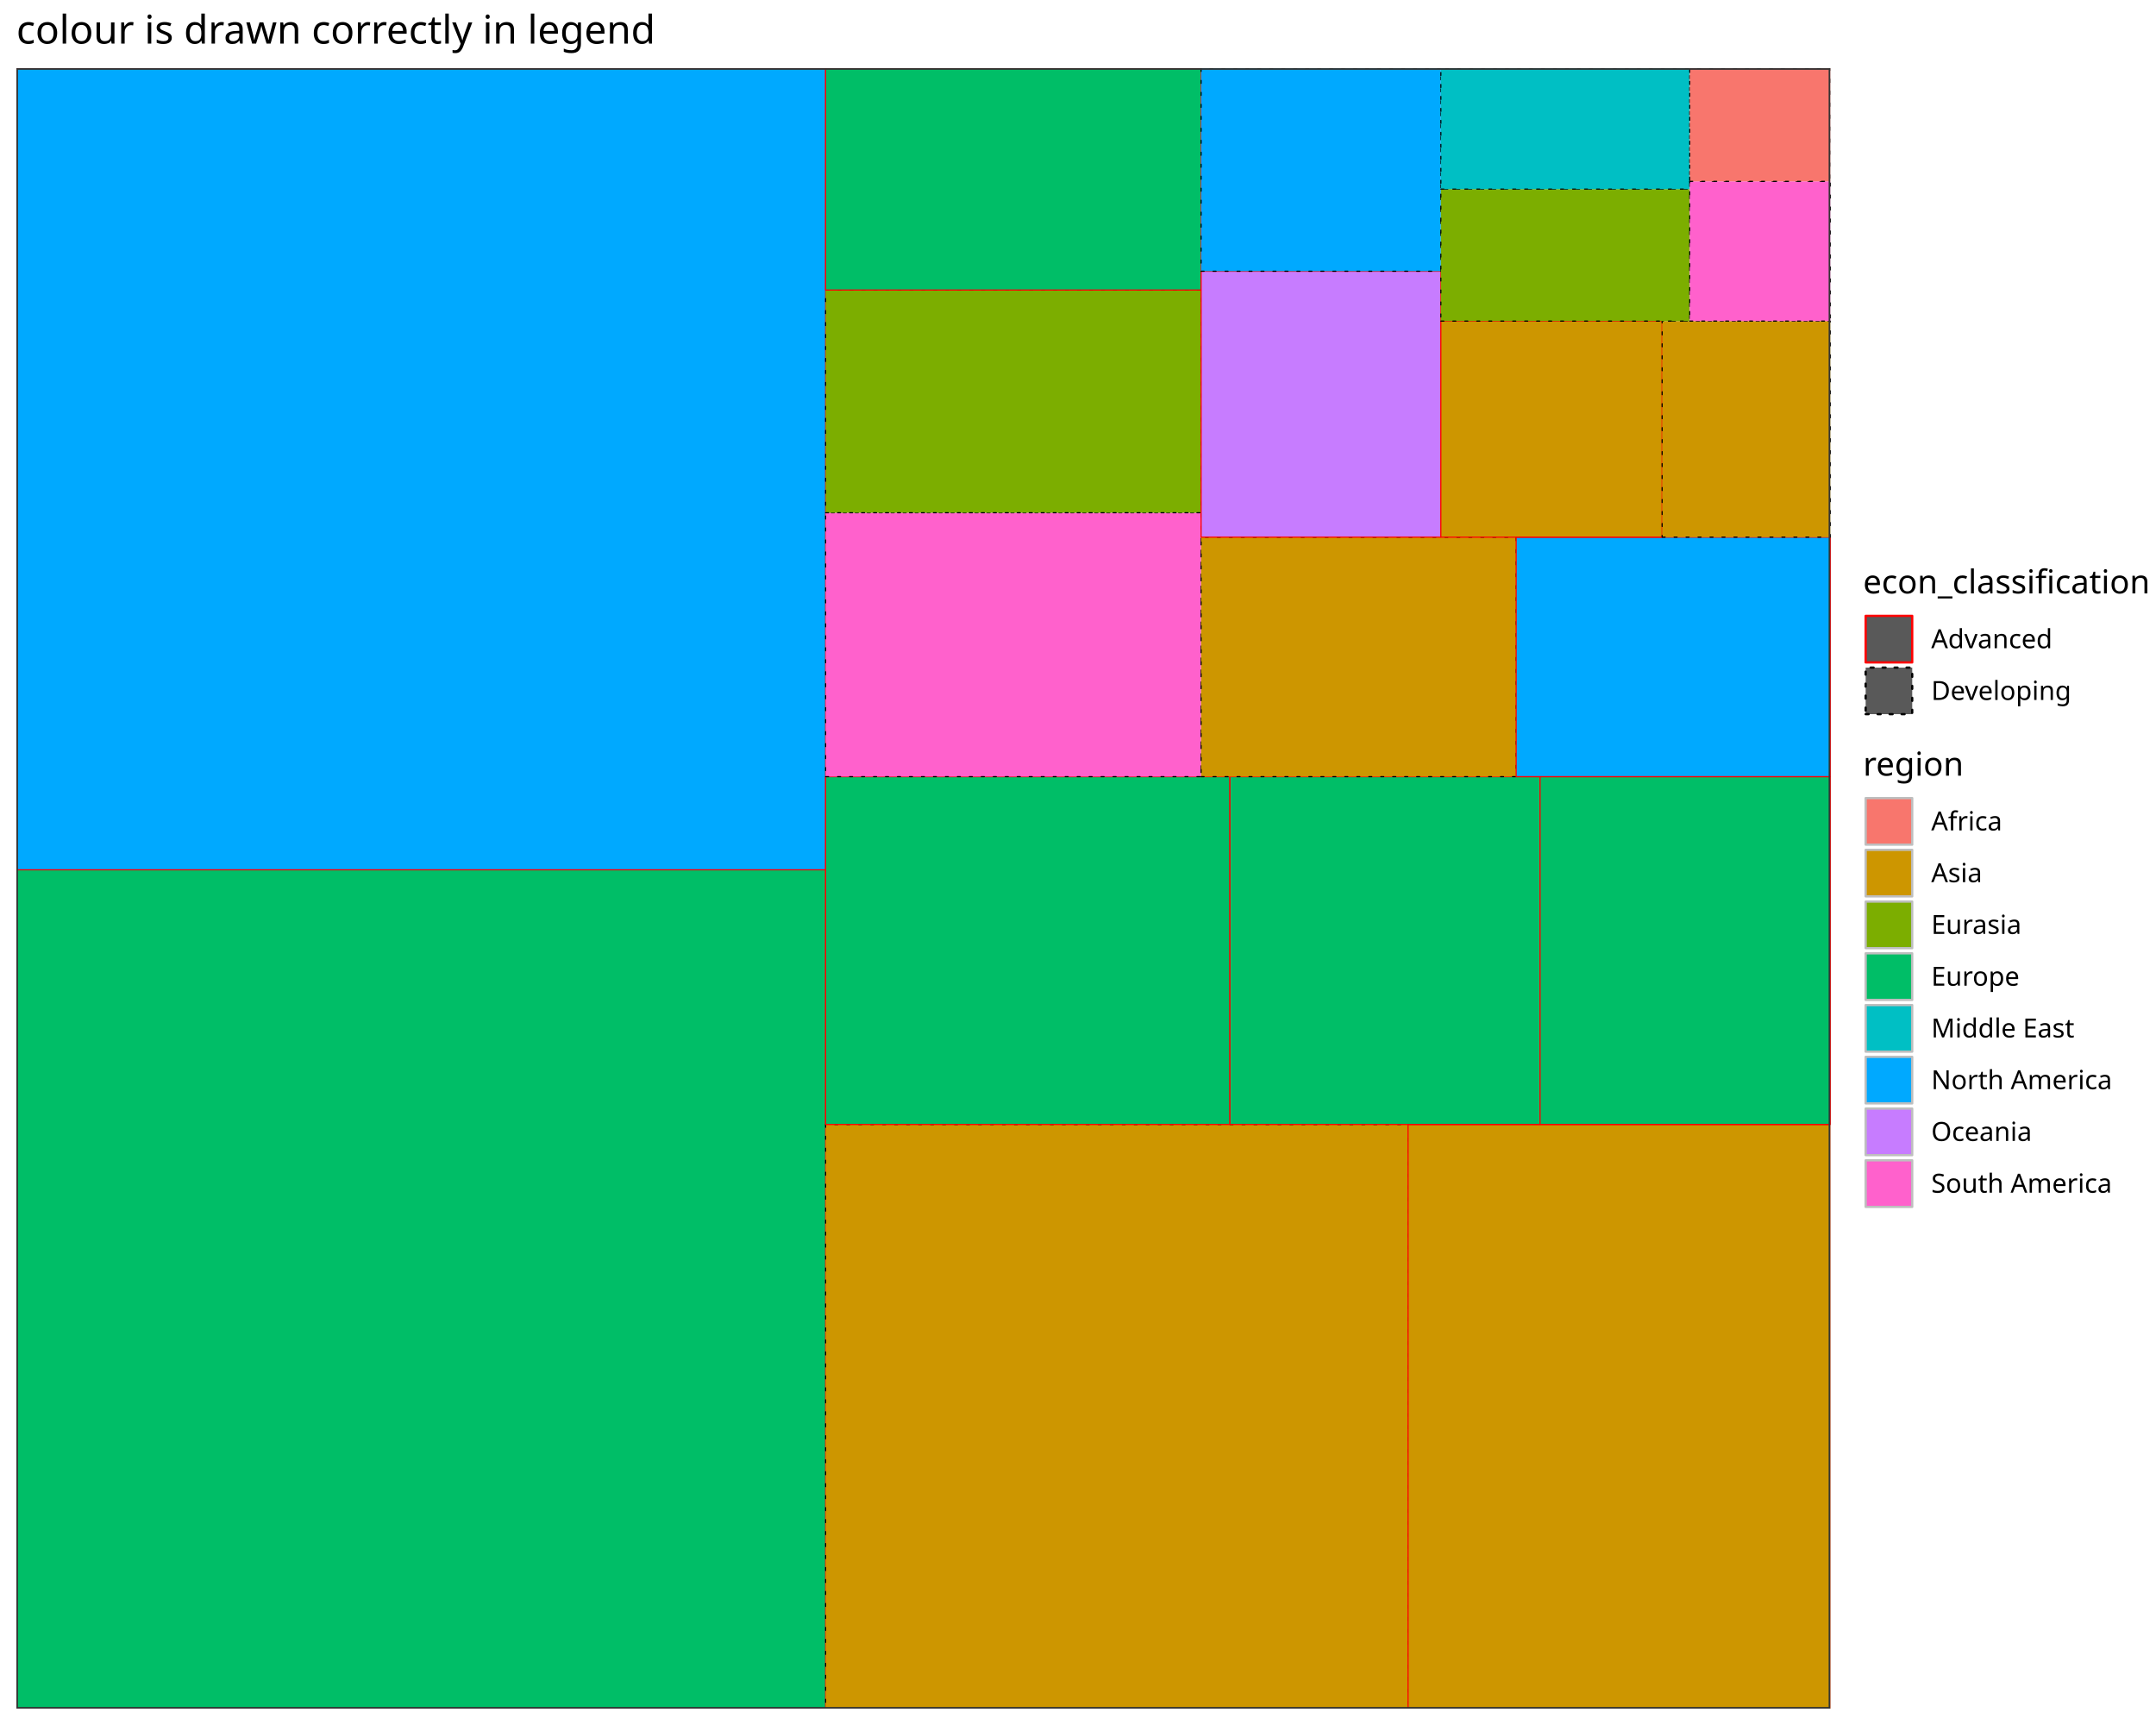
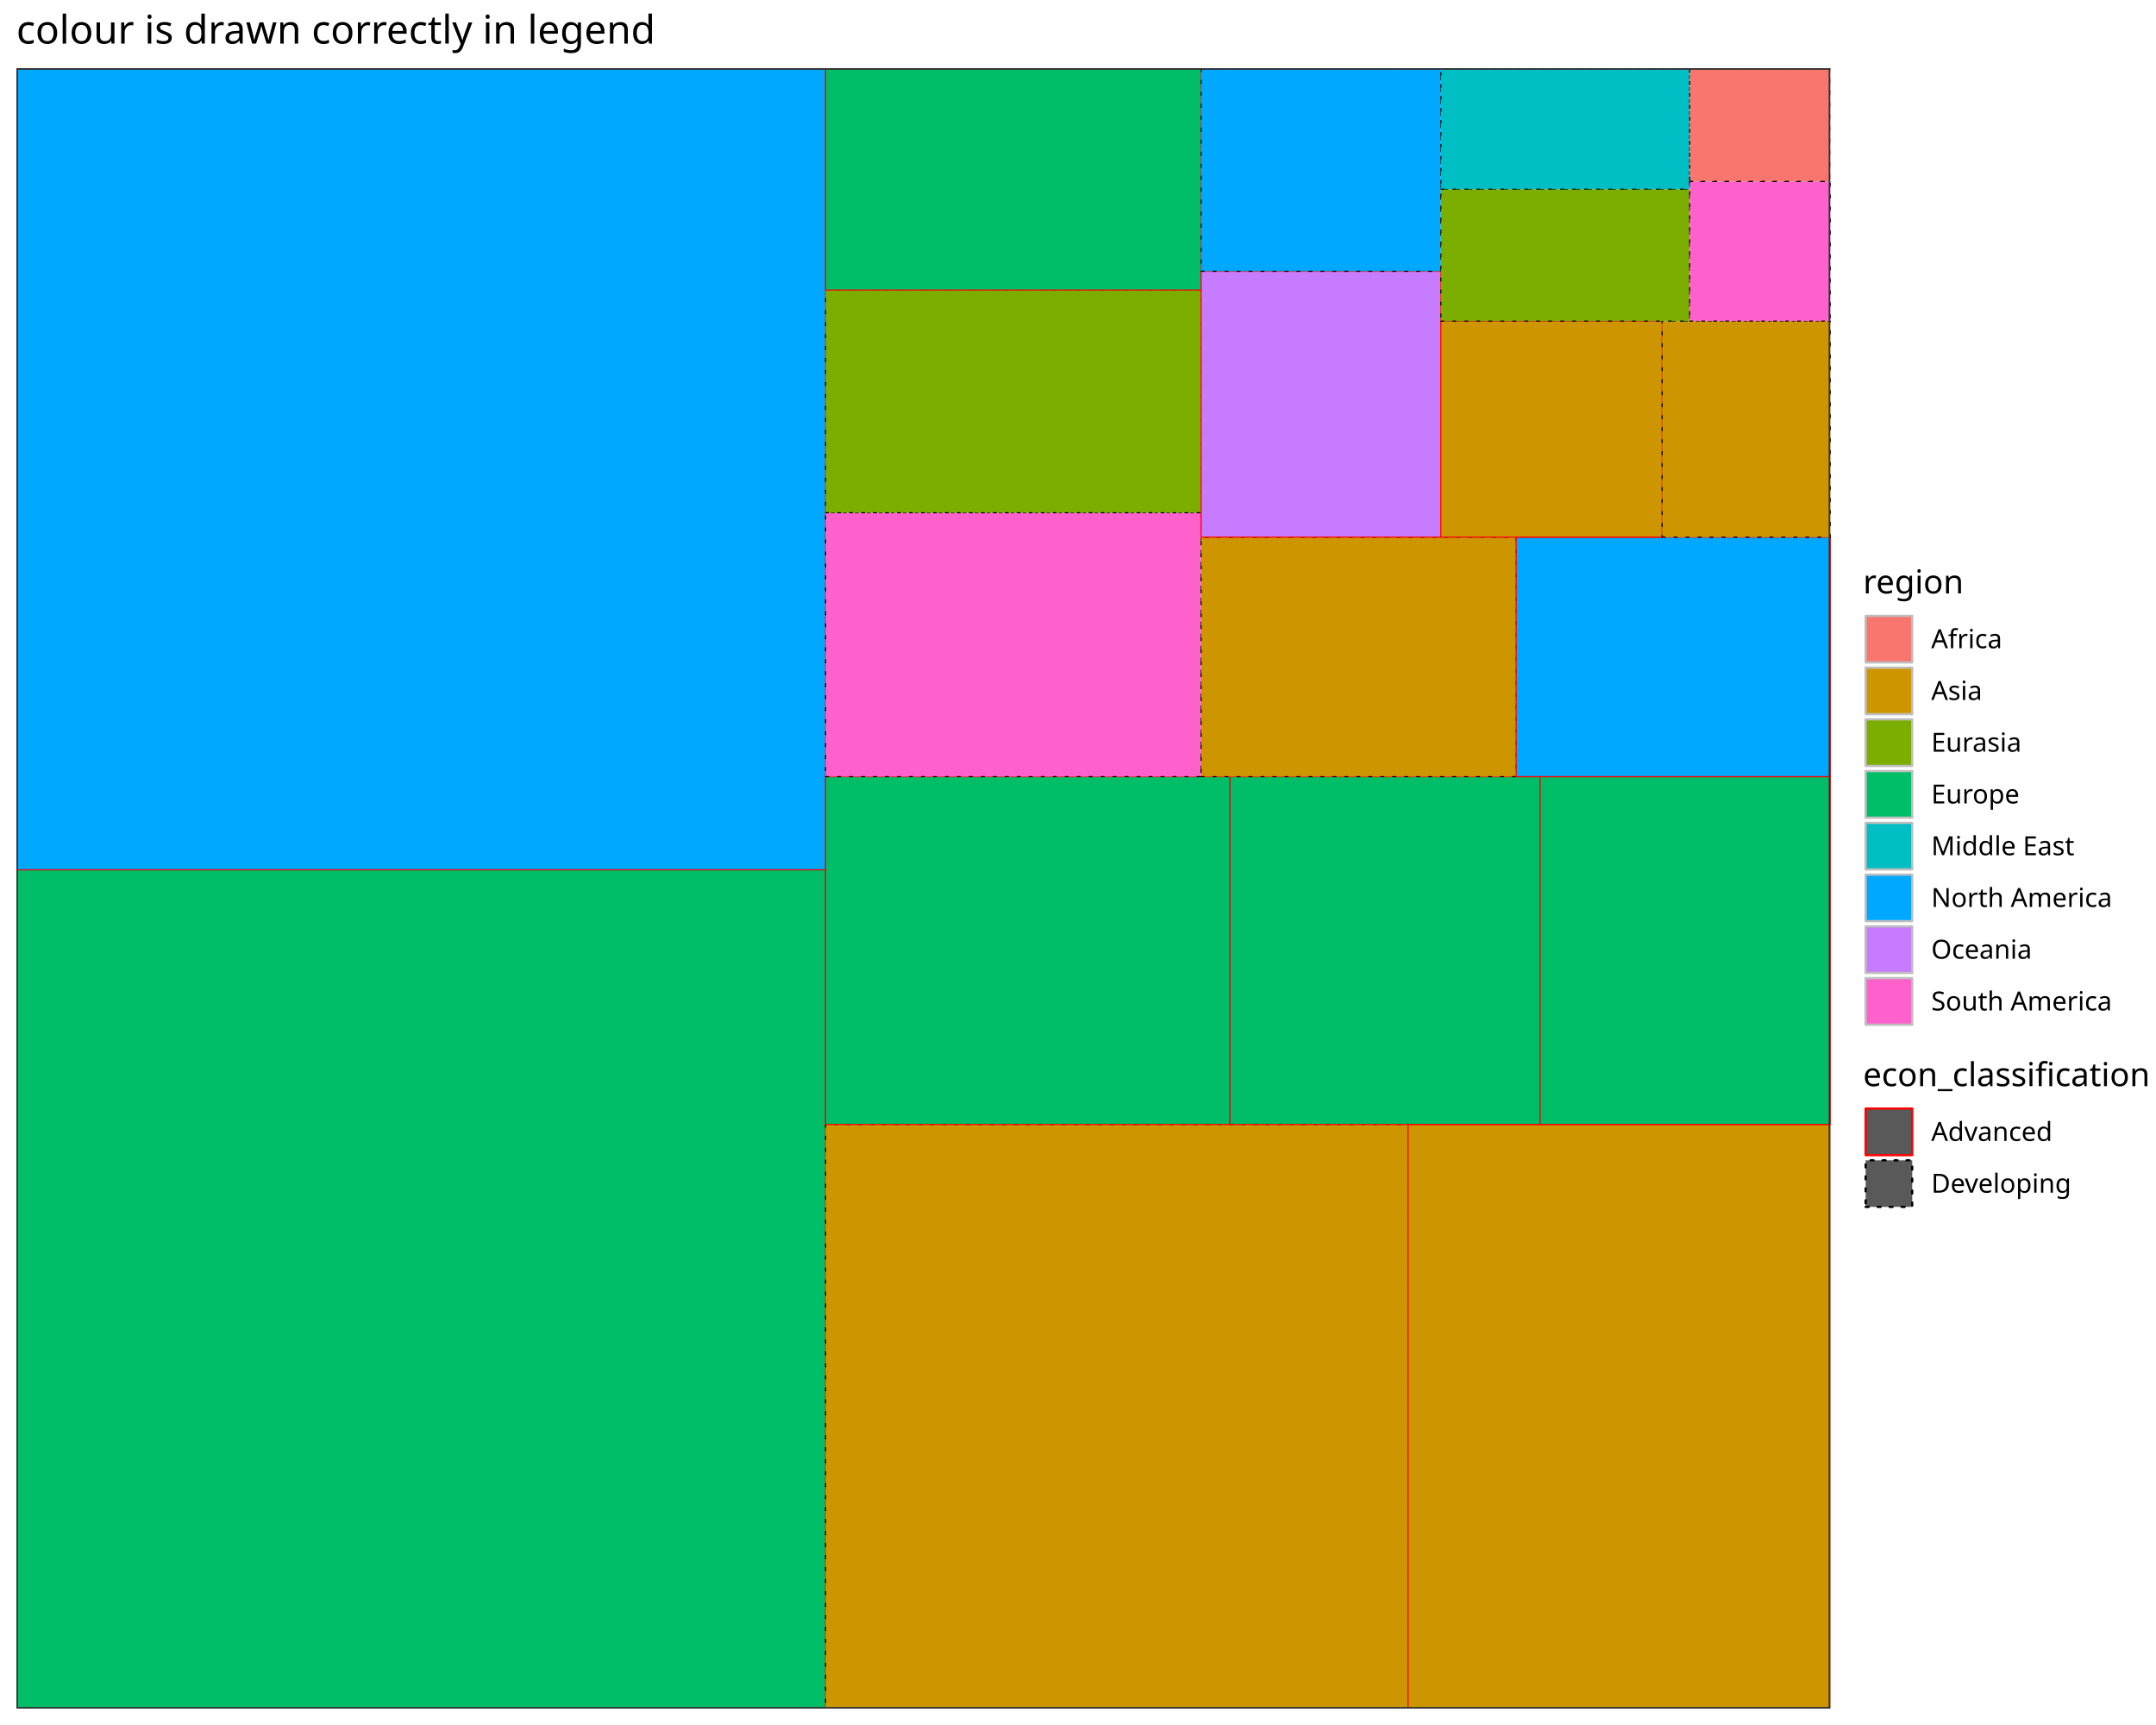
<svg xmlns="http://www.w3.org/2000/svg" class="svglite" data-engine-version="2.0" width="720.00pt" height="576.00pt" viewBox="0 0 720.00 576.00">
  <defs>
    <style type="text/css">
    .svglite line, .svglite polyline, .svglite polygon, .svglite path, .svglite rect, .svglite circle {
      fill: none;
      stroke: #000000;
      stroke-linecap: round;
      stroke-linejoin: round;
      stroke-miterlimit: 10.00;
    }
  </style>
  </defs>
  <rect width="100%" height="100%" style="stroke: none; fill: #FFFFFF;" />
  <defs>
    <clipPath id="cpMC4wMHw3MjAuMDB8MC4wMHw1NzYuMDA=">
      <rect x="0.00" y="0.00" width="720.00" height="576.00" />
    </clipPath>
  </defs>
  <g clip-path="url(#cpMC4wMHw3MjAuMDB8MC4wMHw1NzYuMDA=)">
    <rect x="0.00" y="0.00" width="720.00" height="576.00" style="stroke-width: 1.07; stroke: #FFFFFF; fill: #FFFFFF;" />
  </g>
  <defs>
    <clipPath id="cpNS40OHw2MTEuMjF8MjIuNzh8NTcwLjUy">
      <rect x="5.48" y="22.78" width="605.73" height="547.74" />
    </clipPath>
  </defs>
  <g clip-path="url(#cpNS40OHw2MTEuMjF8MjIuNzh8NTcwLjUy)">
    <rect x="5.48" y="22.78" width="605.73" height="547.74" style="stroke-width: 1.07; stroke: none; fill: #FFFFFF;" />
    <polygon points="5.48,570.52 275.72,570.52 275.72,570.52 275.72,570.52 275.72,570.52 275.72,570.52 275.72,570.52 275.72,570.52 275.72,570.52 275.72,570.52 275.72,570.52 275.72,570.52 275.72,570.52 275.72,570.52 275.72,290.43 275.72,290.43 275.72,290.43 275.72,290.43 275.72,290.43 275.72,290.43 275.72,290.43 275.72,290.43 275.72,290.43 275.72,290.43 275.72,290.43 275.72,290.43 5.48,290.43 5.48,290.43 5.48,290.43 5.48,290.43 5.48,290.43 5.48,290.43 5.48,290.43 5.48,290.43 5.48,290.43 5.48,290.43 5.48,290.43 5.48,290.43 5.48,290.43 5.48,570.52 5.48,570.52 5.48,570.52 5.48,570.52 5.48,570.52 5.48,570.52 5.48,570.52 5.48,570.52 5.48,570.52 5.48,570.52 5.48,570.52 5.48,570.52 " style="stroke-width: 0.38; stroke: #FF0000; fill: #00BE67;" />
    <polygon points="5.48,290.43 275.72,290.43 275.72,290.43 275.72,290.43 275.72,290.43 275.72,290.43 275.72,290.43 275.72,290.43 275.72,290.43 275.72,290.43 275.72,290.43 275.72,290.43 275.72,290.43 275.72,290.43 275.72,22.78 275.72,22.78 275.72,22.78 275.72,22.78 275.72,22.78 275.72,22.78 275.72,22.78 275.72,22.78 275.72,22.78 275.72,22.78 275.72,22.78 275.72,22.78 5.48,22.78 5.48,22.78 5.48,22.78 5.48,22.78 5.48,22.78 5.48,22.78 5.48,22.78 5.48,22.78 5.48,22.78 5.48,22.78 5.48,22.78 5.48,22.78 5.48,22.78 5.48,290.43 5.48,290.43 5.48,290.43 5.48,290.43 5.48,290.43 5.48,290.43 5.48,290.43 5.48,290.43 5.48,290.43 5.48,290.43 5.48,290.43 5.48,290.43 " style="stroke-width: 0.38; stroke: #FF0000; fill: #00A9FF;" />
    <polygon points="275.72,570.52 470.22,570.52 470.22,570.52 470.22,570.52 470.22,570.52 470.22,570.52 470.22,570.52 470.22,570.52 470.22,570.52 470.22,570.52 470.22,570.52 470.22,570.52 470.22,570.52 470.22,570.52 470.22,375.47 470.22,375.47 470.22,375.47 470.22,375.47 470.22,375.47 470.22,375.47 470.22,375.47 470.22,375.47 470.22,375.47 470.22,375.47 470.22,375.47 470.22,375.47 275.72,375.47 275.72,375.47 275.72,375.47 275.72,375.47 275.72,375.47 275.72,375.47 275.72,375.47 275.72,375.47 275.72,375.47 275.72,375.47 275.72,375.47 275.72,375.47 275.72,375.47 275.72,570.52 275.72,570.52 275.72,570.52 275.72,570.52 275.72,570.52 275.72,570.52 275.72,570.52 275.72,570.52 275.72,570.52 275.72,570.52 275.72,570.52 275.72,570.52 " style="stroke-width: 0.38; stroke-dasharray: 1.00,3.00; fill: #CD9600;" />
    <polygon points="470.22,570.52 611.21,570.52 611.21,570.52 611.21,570.52 611.21,570.52 611.21,570.52 611.21,570.52 611.21,570.52 611.21,570.52 611.21,570.52 611.21,570.52 611.21,570.52 611.21,570.52 611.21,570.52 611.21,375.47 611.21,375.47 611.21,375.47 611.21,375.47 611.21,375.47 611.21,375.47 611.21,375.47 611.21,375.47 611.21,375.47 611.21,375.47 611.21,375.47 611.21,375.47 470.22,375.47 470.22,375.47 470.22,375.47 470.22,375.47 470.22,375.47 470.22,375.47 470.22,375.47 470.22,375.47 470.22,375.47 470.22,375.47 470.22,375.47 470.22,375.47 470.22,375.47 470.22,570.52 470.22,570.52 470.22,570.52 470.22,570.52 470.22,570.52 470.22,570.52 470.22,570.52 470.22,570.52 470.22,570.52 470.22,570.52 470.22,570.52 470.22,570.52 " style="stroke-width: 0.38; stroke: #FF0000; fill: #CD9600;" />
    <polygon points="275.72,375.47 410.74,375.47 410.74,375.47 410.74,375.47 410.74,375.47 410.74,375.47 410.74,375.47 410.74,375.47 410.74,375.47 410.74,375.47 410.74,375.47 410.74,375.47 410.74,375.47 410.74,375.47 410.74,259.33 410.74,259.33 410.74,259.33 410.74,259.33 410.74,259.33 410.74,259.33 410.74,259.33 410.74,259.33 410.74,259.33 410.74,259.33 410.74,259.33 410.74,259.33 275.72,259.33 275.72,259.33 275.72,259.33 275.72,259.33 275.72,259.33 275.72,259.33 275.72,259.33 275.72,259.33 275.72,259.33 275.72,259.33 275.72,259.33 275.72,259.33 275.72,259.33 275.72,375.47 275.72,375.47 275.72,375.47 275.72,375.47 275.72,375.47 275.72,375.47 275.72,375.47 275.72,375.47 275.72,375.47 275.72,375.47 275.72,375.47 275.72,375.47 " style="stroke-width: 0.38; stroke: #FF0000; fill: #00BE67;" />
    <polygon points="410.74,375.47 514.31,375.47 514.31,375.47 514.31,375.47 514.31,375.47 514.31,375.47 514.31,375.47 514.31,375.47 514.31,375.47 514.31,375.47 514.31,375.47 514.31,375.47 514.31,375.47 514.31,375.47 514.31,259.33 514.31,259.33 514.31,259.33 514.31,259.33 514.31,259.33 514.31,259.33 514.31,259.33 514.31,259.33 514.31,259.33 514.31,259.33 514.31,259.33 514.31,259.33 410.74,259.33 410.74,259.33 410.74,259.33 410.74,259.33 410.74,259.33 410.74,259.33 410.74,259.33 410.74,259.33 410.74,259.33 410.74,259.33 410.74,259.33 410.74,259.33 410.74,259.33 410.74,375.47 410.74,375.47 410.74,375.47 410.74,375.47 410.74,375.47 410.74,375.47 410.74,375.47 410.74,375.47 410.74,375.47 410.74,375.47 410.74,375.47 410.74,375.47 " style="stroke-width: 0.38; stroke: #FF0000; fill: #00BE67;" />
    <polygon points="514.31,375.47 611.21,375.47 611.21,375.47 611.21,375.47 611.21,375.47 611.21,375.47 611.21,375.47 611.21,375.47 611.21,375.47 611.21,375.47 611.21,375.47 611.21,375.47 611.21,375.47 611.21,375.47 611.21,259.33 611.21,259.33 611.21,259.33 611.21,259.33 611.21,259.33 611.21,259.33 611.21,259.33 611.21,259.33 611.21,259.33 611.21,259.33 611.21,259.33 611.21,259.33 514.31,259.33 514.31,259.33 514.31,259.33 514.31,259.33 514.31,259.33 514.31,259.33 514.31,259.33 514.31,259.33 514.31,259.33 514.31,259.33 514.31,259.33 514.31,259.33 514.31,259.33 514.31,375.47 514.31,375.47 514.31,375.47 514.31,375.47 514.31,375.47 514.31,375.47 514.31,375.47 514.31,375.47 514.31,375.47 514.31,375.47 514.31,375.47 514.31,375.47 " style="stroke-width: 0.38; stroke: #FF0000; fill: #00BE67;" />
    <polygon points="275.72,259.33 401.11,259.33 401.11,259.33 401.11,259.33 401.11,259.33 401.11,259.33 401.11,259.33 401.11,259.33 401.11,259.33 401.11,259.33 401.11,259.33 401.11,259.33 401.11,259.33 401.11,259.33 401.11,171.21 401.11,171.21 401.11,171.21 401.11,171.21 401.11,171.21 401.11,171.21 401.11,171.21 401.11,171.21 401.11,171.21 401.11,171.21 401.11,171.21 401.11,171.21 275.72,171.21 275.72,171.21 275.72,171.21 275.72,171.21 275.72,171.21 275.72,171.21 275.72,171.21 275.72,171.21 275.72,171.21 275.72,171.21 275.72,171.21 275.72,171.21 275.72,171.21 275.72,259.33 275.72,259.33 275.72,259.33 275.72,259.33 275.72,259.33 275.72,259.33 275.72,259.33 275.72,259.33 275.72,259.33 275.72,259.33 275.72,259.33 275.72,259.33 " style="stroke-width: 0.38; stroke-dasharray: 1.00,3.00; fill: #FF61CC;" />
    <polygon points="275.72,171.21 401.11,171.21 401.11,171.21 401.11,171.21 401.11,171.21 401.11,171.21 401.11,171.21 401.11,171.21 401.11,171.21 401.11,171.21 401.11,171.21 401.11,171.21 401.11,171.21 401.11,171.21 401.11,96.85 401.11,96.85 401.11,96.85 401.11,96.85 401.11,96.85 401.11,96.85 401.11,96.85 401.11,96.85 401.11,96.85 401.11,96.85 401.11,96.85 401.11,96.85 275.72,96.85 275.72,96.85 275.72,96.85 275.72,96.85 275.72,96.85 275.72,96.85 275.72,96.85 275.72,96.85 275.72,96.85 275.72,96.85 275.72,96.85 275.72,96.85 275.72,96.85 275.72,171.21 275.72,171.21 275.72,171.21 275.72,171.21 275.72,171.21 275.72,171.21 275.72,171.21 275.72,171.21 275.72,171.21 275.72,171.21 275.72,171.21 275.72,171.21 " style="stroke-width: 0.38; stroke-dasharray: 1.00,3.00; fill: #7CAE00;" />
    <polygon points="275.72,96.85 401.11,96.85 401.11,96.85 401.11,96.85 401.11,96.85 401.11,96.85 401.11,96.85 401.11,96.85 401.11,96.85 401.11,96.85 401.11,96.85 401.11,96.85 401.11,96.85 401.11,96.85 401.11,22.78 401.11,22.78 401.11,22.78 401.11,22.78 401.11,22.78 401.11,22.78 401.11,22.78 401.11,22.78 401.11,22.78 401.11,22.78 401.11,22.78 401.11,22.78 275.72,22.78 275.72,22.78 275.72,22.78 275.72,22.78 275.72,22.78 275.72,22.78 275.72,22.78 275.72,22.78 275.72,22.78 275.72,22.78 275.72,22.78 275.72,22.78 275.72,22.78 275.72,96.85 275.72,96.85 275.72,96.85 275.72,96.85 275.72,96.85 275.72,96.85 275.72,96.85 275.72,96.85 275.72,96.85 275.72,96.85 275.72,96.85 275.72,96.85 " style="stroke-width: 0.38; stroke: #FF0000; fill: #00BE67;" />
    <polygon points="401.11,259.33 506.33,259.33 506.33,259.33 506.33,259.33 506.33,259.33 506.33,259.33 506.33,259.33 506.33,259.33 506.33,259.33 506.33,259.33 506.33,259.33 506.33,259.33 506.33,259.33 506.33,259.33 506.33,179.36 506.33,179.36 506.33,179.36 506.33,179.36 506.33,179.36 506.33,179.36 506.33,179.36 506.33,179.36 506.33,179.36 506.33,179.36 506.33,179.36 506.33,179.36 401.11,179.36 401.11,179.36 401.11,179.36 401.11,179.36 401.11,179.36 401.11,179.36 401.11,179.36 401.11,179.36 401.11,179.36 401.11,179.36 401.11,179.36 401.11,179.36 401.11,179.36 401.11,259.33 401.11,259.33 401.11,259.33 401.11,259.33 401.11,259.33 401.11,259.33 401.11,259.33 401.11,259.33 401.11,259.33 401.11,259.33 401.11,259.33 401.11,259.33 " style="stroke-width: 0.38; stroke-dasharray: 1.00,3.00; fill: #CD9600;" />
    <polygon points="506.33,259.33 611.21,259.33 611.21,259.33 611.21,259.33 611.21,259.33 611.21,259.33 611.21,259.33 611.21,259.33 611.21,259.33 611.21,259.33 611.21,259.33 611.21,259.33 611.21,259.33 611.21,259.33 611.21,179.36 611.21,179.36 611.21,179.36 611.21,179.36 611.21,179.36 611.21,179.36 611.21,179.36 611.21,179.36 611.21,179.36 611.21,179.36 611.21,179.36 611.21,179.36 506.33,179.36 506.33,179.36 506.33,179.36 506.33,179.36 506.33,179.36 506.33,179.36 506.33,179.36 506.33,179.36 506.33,179.36 506.33,179.36 506.33,179.36 506.33,179.36 506.33,179.36 506.33,259.33 506.33,259.33 506.33,259.33 506.33,259.33 506.33,259.33 506.33,259.33 506.33,259.33 506.33,259.33 506.33,259.33 506.33,259.33 506.33,259.33 506.33,259.33 " style="stroke-width: 0.38; stroke: #FF0000; fill: #00A9FF;" />
    <polygon points="401.11,179.36 481.18,179.36 481.18,179.36 481.18,179.36 481.18,179.36 481.18,179.36 481.18,179.36 481.18,179.36 481.18,179.36 481.18,179.36 481.18,179.36 481.18,179.36 481.18,179.36 481.18,179.36 481.18,90.57 481.18,90.57 481.18,90.57 481.18,90.57 481.18,90.57 481.18,90.57 481.18,90.57 481.18,90.57 481.18,90.57 481.18,90.57 481.18,90.57 481.18,90.57 401.11,90.57 401.11,90.57 401.11,90.57 401.11,90.57 401.11,90.57 401.11,90.57 401.11,90.57 401.11,90.57 401.11,90.57 401.11,90.57 401.11,90.57 401.11,90.57 401.11,90.57 401.11,179.36 401.11,179.36 401.11,179.36 401.11,179.36 401.11,179.36 401.11,179.36 401.11,179.36 401.11,179.36 401.11,179.36 401.11,179.36 401.11,179.36 401.11,179.36 " style="stroke-width: 0.38; stroke: #FF0000; fill: #C77CFF;" />
    <polygon points="401.11,90.57 481.18,90.57 481.18,90.57 481.18,90.57 481.18,90.57 481.18,90.57 481.18,90.57 481.18,90.57 481.18,90.57 481.18,90.57 481.18,90.57 481.18,90.57 481.18,90.57 481.18,90.57 481.18,22.78 481.18,22.78 481.18,22.78 481.18,22.78 481.18,22.78 481.18,22.78 481.18,22.78 481.18,22.78 481.18,22.78 481.18,22.78 481.18,22.78 481.18,22.78 401.11,22.78 401.11,22.78 401.11,22.78 401.11,22.78 401.11,22.78 401.11,22.78 401.11,22.78 401.11,22.78 401.11,22.78 401.11,22.78 401.11,22.78 401.11,22.78 401.11,22.78 401.11,90.57 401.11,90.57 401.11,90.57 401.11,90.57 401.11,90.57 401.11,90.57 401.11,90.57 401.11,90.57 401.11,90.57 401.11,90.57 401.11,90.57 401.11,90.57 " style="stroke-width: 0.38; stroke-dasharray: 1.00,3.00; fill: #00A9FF;" />
    <polygon points="481.18,179.36 555.07,179.36 555.07,179.36 555.07,179.36 555.07,179.36 555.07,179.36 555.07,179.36 555.07,179.36 555.07,179.36 555.07,179.36 555.07,179.36 555.07,179.36 555.07,179.36 555.07,179.36 555.07,107.22 555.07,107.22 555.07,107.22 555.07,107.22 555.07,107.22 555.07,107.22 555.07,107.22 555.07,107.22 555.07,107.22 555.07,107.22 555.07,107.22 555.07,107.22 481.18,107.22 481.18,107.22 481.18,107.22 481.18,107.22 481.18,107.22 481.18,107.22 481.18,107.22 481.18,107.22 481.18,107.22 481.18,107.22 481.18,107.22 481.18,107.22 481.18,107.22 481.18,179.36 481.18,179.36 481.18,179.36 481.18,179.36 481.18,179.36 481.18,179.36 481.18,179.36 481.18,179.36 481.18,179.36 481.18,179.36 481.18,179.36 481.18,179.36 " style="stroke-width: 0.38; stroke: #FF0000; fill: #CD9600;" />
    <polygon points="555.07,179.36 611.21,179.36 611.21,179.36 611.21,179.36 611.21,179.36 611.21,179.36 611.21,179.36 611.21,179.36 611.21,179.36 611.21,179.36 611.21,179.36 611.21,179.36 611.21,179.36 611.21,179.36 611.21,107.22 611.21,107.22 611.21,107.22 611.21,107.22 611.21,107.22 611.21,107.22 611.21,107.22 611.21,107.22 611.21,107.22 611.21,107.22 611.21,107.22 611.21,107.22 555.07,107.22 555.07,107.22 555.07,107.22 555.07,107.22 555.07,107.22 555.07,107.22 555.07,107.22 555.07,107.22 555.07,107.22 555.07,107.22 555.07,107.22 555.07,107.22 555.07,107.22 555.07,179.36 555.07,179.36 555.07,179.36 555.07,179.36 555.07,179.36 555.07,179.36 555.07,179.36 555.07,179.36 555.07,179.36 555.07,179.36 555.07,179.36 555.07,179.36 " style="stroke-width: 0.38; stroke-dasharray: 1.00,3.00; fill: #CD9600;" />
    <polygon points="481.18,107.22 564.29,107.22 564.29,107.22 564.29,107.22 564.29,107.22 564.29,107.22 564.29,107.22 564.29,107.22 564.29,107.22 564.29,107.22 564.29,107.22 564.29,107.22 564.29,107.22 564.29,107.22 564.29,63.14 564.29,63.14 564.29,63.14 564.29,63.14 564.29,63.14 564.29,63.14 564.29,63.14 564.29,63.14 564.29,63.14 564.29,63.14 564.29,63.14 564.29,63.14 481.18,63.14 481.18,63.14 481.18,63.14 481.18,63.14 481.18,63.14 481.18,63.14 481.18,63.14 481.18,63.14 481.18,63.14 481.18,63.14 481.18,63.14 481.18,63.14 481.18,63.14 481.18,107.22 481.18,107.22 481.18,107.22 481.18,107.22 481.18,107.22 481.18,107.22 481.18,107.22 481.18,107.22 481.18,107.22 481.18,107.22 481.18,107.22 481.18,107.22 " style="stroke-width: 0.38; stroke-dasharray: 1.00,3.00; fill: #7CAE00;" />
    <polygon points="481.18,63.14 564.29,63.14 564.29,63.14 564.29,63.14 564.29,63.14 564.29,63.14 564.29,63.14 564.29,63.14 564.29,63.14 564.29,63.14 564.29,63.14 564.29,63.14 564.29,63.14 564.29,63.14 564.29,22.78 564.29,22.78 564.29,22.78 564.29,22.78 564.29,22.78 564.29,22.78 564.29,22.78 564.29,22.78 564.29,22.78 564.29,22.78 564.29,22.78 564.29,22.78 481.18,22.78 481.18,22.78 481.18,22.78 481.18,22.78 481.18,22.78 481.18,22.78 481.18,22.78 481.18,22.78 481.18,22.78 481.18,22.78 481.18,22.78 481.18,22.78 481.18,22.78 481.18,63.14 481.18,63.14 481.18,63.14 481.18,63.14 481.18,63.14 481.18,63.14 481.18,63.14 481.18,63.14 481.18,63.14 481.18,63.14 481.18,63.14 481.18,63.14 " style="stroke-width: 0.38; stroke-dasharray: 1.00,3.00; fill: #00BFC4;" />
    <polygon points="564.29,107.22 611.21,107.22 611.21,107.22 611.21,107.22 611.21,107.22 611.21,107.22 611.21,107.22 611.21,107.22 611.21,107.22 611.21,107.22 611.21,107.22 611.21,107.22 611.21,107.22 611.21,107.22 611.21,60.55 611.21,60.55 611.21,60.55 611.21,60.55 611.21,60.55 611.21,60.55 611.21,60.55 611.21,60.55 611.21,60.55 611.21,60.55 611.21,60.55 611.21,60.55 564.29,60.55 564.29,60.55 564.29,60.55 564.29,60.55 564.29,60.55 564.29,60.55 564.29,60.55 564.29,60.55 564.29,60.55 564.29,60.55 564.29,60.55 564.29,60.55 564.29,60.55 564.29,107.22 564.29,107.22 564.29,107.22 564.29,107.22 564.29,107.22 564.29,107.22 564.29,107.22 564.29,107.22 564.29,107.22 564.29,107.22 564.29,107.22 564.29,107.22 " style="stroke-width: 0.38; stroke-dasharray: 1.00,3.00; fill: #FF61CC;" />
    <polygon points="564.29,60.55 611.21,60.55 611.21,60.55 611.21,60.55 611.21,60.55 611.21,60.55 611.21,60.55 611.21,60.55 611.21,60.55 611.21,60.55 611.21,60.55 611.21,60.55 611.21,60.55 611.21,60.55 611.21,22.78 611.21,22.78 611.21,22.78 611.21,22.78 611.21,22.78 611.21,22.78 611.21,22.78 611.21,22.78 611.21,22.78 611.21,22.78 611.21,22.78 611.21,22.78 564.29,22.78 564.29,22.78 564.29,22.78 564.29,22.78 564.29,22.78 564.29,22.78 564.29,22.78 564.29,22.78 564.29,22.78 564.29,22.78 564.29,22.78 564.29,22.78 564.29,22.78 564.29,60.55 564.29,60.55 564.29,60.55 564.29,60.55 564.29,60.55 564.29,60.55 564.29,60.55 564.29,60.55 564.29,60.55 564.29,60.55 564.29,60.55 564.29,60.55 " style="stroke-width: 0.38; stroke-dasharray: 1.00,3.00; fill: #F8766D;" />
    <rect x="5.48" y="22.78" width="605.73" height="547.74" style="stroke-width: 1.07; stroke: #333333;" />
  </g>
  <g clip-path="url(#cpMC4wMHw3MjAuMDB8MC4wMHw1NzYuMDA=)">
-     <rect x="622.17" y="189.44" width="92.35" height="49.89" style="stroke-width: 1.07; stroke: none; fill: #FFFFFF;" />
-     <text x="622.17" y="198.15" style="font-size: 11.00px; font-family: sans;" textLength="92.35px" lengthAdjust="spacingAndGlyphs">econ_classification</text>
+     <rect x="622.17" y="189.44" width="80.49" height="153.57" style="stroke-width: 1.07; stroke: none; fill: #FFFFFF;" />
+     <text x="622.17" y="198.15" style="font-size: 11.00px; font-family: sans;" textLength="30.58px" lengthAdjust="spacingAndGlyphs">region</text>
    <rect x="622.17" y="204.77" width="17.28" height="17.28" style="stroke-width: 1.07; stroke: none; fill: #FFFFFF;" />
-     <polygon points="623.04,221.19 638.59,221.19 638.59,221.19 638.59,221.19 638.59,221.19 638.59,221.19 638.59,221.19 638.59,221.19 638.59,221.19 638.59,221.19 638.59,221.19 638.59,221.19 638.59,221.19 638.59,221.19 638.59,205.64 638.59,205.64 638.59,205.64 638.59,205.64 638.59,205.64 638.59,205.64 638.59,205.64 638.59,205.64 638.59,205.64 638.59,205.64 638.59,205.64 638.59,205.64 623.04,205.64 623.04,205.64 623.04,205.64 623.04,205.64 623.04,205.64 623.04,205.64 623.04,205.64 623.04,205.64 623.04,205.64 623.04,205.64 623.04,205.64 623.04,205.64 623.04,205.64 623.04,221.19 623.04,221.19 623.04,221.19 623.04,221.19 623.04,221.19 623.04,221.19 623.04,221.19 623.04,221.19 623.04,221.19 623.04,221.19 623.04,221.19 623.04,221.19 " style="stroke-width: 0.75; stroke: #FF0000; fill: #595959;" />
+     <polygon points="623.04,221.19 638.59,221.19 638.59,221.19 638.59,221.19 638.59,221.19 638.59,221.19 638.59,221.19 638.59,221.19 638.59,221.19 638.59,221.19 638.59,221.19 638.59,221.19 638.59,221.19 638.59,221.19 638.59,205.64 638.59,205.64 638.59,205.64 638.59,205.64 638.59,205.64 638.59,205.64 638.59,205.64 638.59,205.64 638.59,205.64 638.59,205.64 638.59,205.64 638.59,205.64 623.04,205.64 623.04,205.64 623.04,205.64 623.04,205.64 623.04,205.64 623.04,205.64 623.04,205.64 623.04,205.64 623.04,205.64 623.04,205.64 623.04,205.64 623.04,205.64 623.04,205.64 623.04,221.19 623.04,221.19 623.04,221.19 623.04,221.19 623.04,221.19 623.04,221.19 623.04,221.19 623.04,221.19 623.04,221.19 623.04,221.19 623.04,221.19 623.04,221.19 " style="stroke-width: 0.75; stroke: #BEBEBE; fill: #F8766D;" />
    <rect x="622.17" y="222.05" width="17.28" height="17.28" style="stroke-width: 1.07; stroke: none; fill: #FFFFFF;" />
-     <polygon points="623.04,238.47 638.59,238.47 638.59,238.47 638.59,238.47 638.59,238.47 638.59,238.47 638.59,238.47 638.59,238.47 638.59,238.47 638.59,238.47 638.59,238.47 638.59,238.47 638.59,238.47 638.59,238.47 638.59,222.92 638.59,222.92 638.59,222.92 638.59,222.92 638.59,222.92 638.59,222.92 638.59,222.92 638.59,222.92 638.59,222.92 638.59,222.92 638.59,222.92 638.59,222.92 623.04,222.92 623.04,222.92 623.04,222.92 623.04,222.92 623.04,222.92 623.04,222.92 623.04,222.92 623.04,222.92 623.04,222.92 623.04,222.92 623.04,222.92 623.04,222.92 623.04,222.92 623.04,238.47 623.04,238.47 623.04,238.47 623.04,238.47 623.04,238.47 623.04,238.47 623.04,238.47 623.04,238.47 623.04,238.47 623.04,238.47 623.04,238.47 623.04,238.47 " style="stroke-width: 0.75; stroke-dasharray: 1.00,3.00; fill: #595959;" />
-     <text x="644.93" y="216.44" style="font-size: 8.80px; font-family: sans;" textLength="39.15px" lengthAdjust="spacingAndGlyphs">Advanced</text>
-     <text x="644.93" y="233.72" style="font-size: 8.80px; font-family: sans;" textLength="44.04px" lengthAdjust="spacingAndGlyphs">Developing</text>
-     <rect x="622.17" y="250.29" width="80.49" height="153.57" style="stroke-width: 1.07; stroke: none; fill: #FFFFFF;" />
-     <text x="622.17" y="259.00" style="font-size: 11.00px; font-family: sans;" textLength="30.58px" lengthAdjust="spacingAndGlyphs">region</text>
-     <rect x="622.17" y="265.62" width="17.28" height="17.28" style="stroke-width: 1.07; stroke: none; fill: #FFFFFF;" />
-     <polygon points="623.04,282.04 638.59,282.04 638.59,282.04 638.59,282.04 638.59,282.04 638.59,282.04 638.59,282.04 638.59,282.04 638.59,282.04 638.59,282.04 638.59,282.04 638.59,282.04 638.59,282.04 638.59,282.04 638.59,266.49 638.59,266.49 638.59,266.49 638.59,266.49 638.59,266.49 638.59,266.49 638.59,266.49 638.59,266.49 638.59,266.49 638.59,266.49 638.59,266.49 638.59,266.49 623.04,266.49 623.04,266.49 623.04,266.49 623.04,266.49 623.04,266.49 623.04,266.49 623.04,266.49 623.04,266.49 623.04,266.49 623.04,266.49 623.04,266.49 623.04,266.49 623.04,266.49 623.04,282.04 623.04,282.04 623.04,282.04 623.04,282.04 623.04,282.04 623.04,282.04 623.04,282.04 623.04,282.04 623.04,282.04 623.04,282.04 623.04,282.04 623.04,282.04 " style="stroke-width: 0.75; stroke: #BEBEBE; fill: #F8766D;" />
-     <rect x="622.17" y="282.90" width="17.28" height="17.28" style="stroke-width: 1.07; stroke: none; fill: #FFFFFF;" />
-     <polygon points="623.04,299.32 638.59,299.32 638.59,299.32 638.59,299.32 638.59,299.32 638.59,299.32 638.59,299.32 638.59,299.32 638.59,299.32 638.59,299.32 638.59,299.32 638.59,299.32 638.59,299.32 638.59,299.32 638.59,283.77 638.59,283.77 638.59,283.77 638.59,283.77 638.59,283.77 638.59,283.77 638.59,283.77 638.59,283.77 638.59,283.77 638.59,283.77 638.59,283.77 638.59,283.77 623.04,283.77 623.04,283.77 623.04,283.77 623.04,283.77 623.04,283.77 623.04,283.77 623.04,283.77 623.04,283.77 623.04,283.77 623.04,283.77 623.04,283.77 623.04,283.77 623.04,283.77 623.04,299.32 623.04,299.32 623.04,299.32 623.04,299.32 623.04,299.32 623.04,299.32 623.04,299.32 623.04,299.32 623.04,299.32 623.04,299.32 623.04,299.32 623.04,299.32 " style="stroke-width: 0.75; stroke: #BEBEBE; fill: #CD9600;" />
-     <rect x="622.17" y="300.18" width="17.28" height="17.28" style="stroke-width: 1.07; stroke: none; fill: #FFFFFF;" />
-     <polygon points="623.04,316.60 638.59,316.60 638.59,316.60 638.59,316.60 638.59,316.60 638.59,316.60 638.59,316.60 638.59,316.60 638.59,316.60 638.59,316.60 638.59,316.60 638.59,316.60 638.59,316.60 638.59,316.60 638.59,301.05 638.59,301.05 638.59,301.05 638.59,301.05 638.59,301.05 638.59,301.05 638.59,301.05 638.59,301.05 638.59,301.05 638.59,301.05 638.59,301.05 638.59,301.05 623.04,301.05 623.04,301.05 623.04,301.05 623.04,301.05 623.04,301.05 623.04,301.05 623.04,301.05 623.04,301.05 623.04,301.05 623.04,301.05 623.04,301.05 623.04,301.05 623.04,301.05 623.04,316.60 623.04,316.60 623.04,316.60 623.04,316.60 623.04,316.60 623.04,316.60 623.04,316.60 623.04,316.60 623.04,316.60 623.04,316.60 623.04,316.60 623.04,316.60 " style="stroke-width: 0.75; stroke: #BEBEBE; fill: #7CAE00;" />
-     <rect x="622.17" y="317.46" width="17.28" height="17.28" style="stroke-width: 1.07; stroke: none; fill: #FFFFFF;" />
-     <polygon points="623.04,333.88 638.59,333.88 638.59,333.88 638.59,333.88 638.59,333.88 638.59,333.88 638.59,333.88 638.59,333.88 638.59,333.88 638.59,333.88 638.59,333.88 638.59,333.88 638.59,333.88 638.59,333.88 638.59,318.33 638.59,318.33 638.59,318.33 638.59,318.33 638.59,318.33 638.59,318.33 638.59,318.33 638.59,318.33 638.59,318.33 638.59,318.33 638.59,318.33 638.59,318.33 623.04,318.33 623.04,318.33 623.04,318.33 623.04,318.33 623.04,318.33 623.04,318.33 623.04,318.33 623.04,318.33 623.04,318.33 623.04,318.33 623.04,318.33 623.04,318.33 623.04,318.33 623.04,333.88 623.04,333.88 623.04,333.88 623.04,333.88 623.04,333.88 623.04,333.88 623.04,333.88 623.04,333.88 623.04,333.88 623.04,333.88 623.04,333.88 623.04,333.88 " style="stroke-width: 0.75; stroke: #BEBEBE; fill: #00BE67;" />
-     <rect x="622.17" y="334.74" width="17.28" height="17.28" style="stroke-width: 1.07; stroke: none; fill: #FFFFFF;" />
-     <polygon points="623.04,351.16 638.59,351.16 638.59,351.16 638.59,351.16 638.59,351.16 638.59,351.16 638.59,351.16 638.59,351.16 638.59,351.16 638.59,351.16 638.59,351.16 638.59,351.16 638.59,351.16 638.59,351.16 638.59,335.61 638.59,335.61 638.59,335.61 638.59,335.61 638.59,335.61 638.59,335.61 638.59,335.61 638.59,335.61 638.59,335.61 638.59,335.61 638.59,335.61 638.59,335.61 623.04,335.61 623.04,335.61 623.04,335.61 623.04,335.61 623.04,335.61 623.04,335.61 623.04,335.61 623.04,335.61 623.04,335.61 623.04,335.61 623.04,335.61 623.04,335.61 623.04,335.61 623.04,351.16 623.04,351.16 623.04,351.16 623.04,351.16 623.04,351.16 623.04,351.16 623.04,351.16 623.04,351.16 623.04,351.16 623.04,351.16 623.04,351.16 623.04,351.16 " style="stroke-width: 0.75; stroke: #BEBEBE; fill: #00BFC4;" />
-     <rect x="622.17" y="352.02" width="17.28" height="17.28" style="stroke-width: 1.07; stroke: none; fill: #FFFFFF;" />
-     <polygon points="623.04,368.44 638.59,368.44 638.59,368.44 638.59,368.44 638.59,368.44 638.59,368.44 638.59,368.44 638.59,368.44 638.59,368.44 638.59,368.44 638.59,368.44 638.59,368.44 638.59,368.44 638.59,368.44 638.59,352.89 638.59,352.89 638.59,352.89 638.59,352.89 638.59,352.89 638.59,352.89 638.59,352.89 638.59,352.89 638.59,352.89 638.59,352.89 638.59,352.89 638.59,352.89 623.04,352.89 623.04,352.89 623.04,352.89 623.04,352.89 623.04,352.89 623.04,352.89 623.04,352.89 623.04,352.89 623.04,352.89 623.04,352.89 623.04,352.89 623.04,352.89 623.04,352.89 623.04,368.44 623.04,368.44 623.04,368.44 623.04,368.44 623.04,368.44 623.04,368.44 623.04,368.44 623.04,368.44 623.04,368.44 623.04,368.44 623.04,368.44 623.04,368.44 " style="stroke-width: 0.75; stroke: #BEBEBE; fill: #00A9FF;" />
+     <polygon points="623.04,238.47 638.59,238.47 638.59,238.47 638.59,238.47 638.59,238.47 638.59,238.47 638.59,238.47 638.59,238.47 638.59,238.47 638.59,238.47 638.59,238.47 638.59,238.47 638.59,238.47 638.59,238.47 638.59,222.92 638.59,222.92 638.59,222.92 638.59,222.92 638.59,222.92 638.59,222.92 638.59,222.92 638.59,222.92 638.59,222.92 638.59,222.92 638.59,222.92 638.59,222.92 623.04,222.92 623.04,222.92 623.04,222.92 623.04,222.92 623.04,222.92 623.04,222.92 623.04,222.92 623.04,222.92 623.04,222.92 623.04,222.92 623.04,222.92 623.04,222.92 623.04,222.92 623.04,238.47 623.04,238.47 623.04,238.47 623.04,238.47 623.04,238.47 623.04,238.47 623.04,238.47 623.04,238.47 623.04,238.47 623.04,238.47 623.04,238.47 623.04,238.47 " style="stroke-width: 0.75; stroke: #BEBEBE; fill: #CD9600;" />
+     <rect x="622.17" y="239.33" width="17.28" height="17.28" style="stroke-width: 1.07; stroke: none; fill: #FFFFFF;" />
+     <polygon points="623.04,255.75 638.59,255.75 638.59,255.75 638.59,255.75 638.59,255.75 638.59,255.75 638.59,255.75 638.59,255.75 638.59,255.75 638.59,255.75 638.59,255.75 638.59,255.75 638.59,255.75 638.59,255.75 638.59,240.20 638.59,240.20 638.59,240.20 638.59,240.20 638.59,240.20 638.59,240.20 638.59,240.20 638.59,240.20 638.59,240.20 638.59,240.20 638.59,240.20 638.59,240.20 623.04,240.20 623.04,240.20 623.04,240.20 623.04,240.20 623.04,240.20 623.04,240.20 623.04,240.20 623.04,240.20 623.04,240.20 623.04,240.20 623.04,240.20 623.04,240.20 623.04,240.20 623.04,255.75 623.04,255.75 623.04,255.75 623.04,255.75 623.04,255.75 623.04,255.75 623.04,255.75 623.04,255.75 623.04,255.75 623.04,255.75 623.04,255.75 623.04,255.75 " style="stroke-width: 0.75; stroke: #BEBEBE; fill: #7CAE00;" />
+     <rect x="622.17" y="256.61" width="17.28" height="17.28" style="stroke-width: 1.07; stroke: none; fill: #FFFFFF;" />
+     <polygon points="623.04,273.03 638.59,273.03 638.59,273.03 638.59,273.03 638.59,273.03 638.59,273.03 638.59,273.03 638.59,273.03 638.59,273.03 638.59,273.03 638.59,273.03 638.59,273.03 638.59,273.03 638.59,273.03 638.59,257.48 638.59,257.48 638.59,257.48 638.59,257.48 638.59,257.48 638.59,257.48 638.59,257.48 638.59,257.48 638.59,257.48 638.59,257.48 638.59,257.48 638.59,257.48 623.04,257.48 623.04,257.48 623.04,257.48 623.04,257.48 623.04,257.48 623.04,257.48 623.04,257.48 623.04,257.48 623.04,257.48 623.04,257.48 623.04,257.48 623.04,257.48 623.04,257.48 623.04,273.03 623.04,273.03 623.04,273.03 623.04,273.03 623.04,273.03 623.04,273.03 623.04,273.03 623.04,273.03 623.04,273.03 623.04,273.03 623.04,273.03 623.04,273.03 " style="stroke-width: 0.75; stroke: #BEBEBE; fill: #00BE67;" />
+     <rect x="622.17" y="273.89" width="17.28" height="17.28" style="stroke-width: 1.07; stroke: none; fill: #FFFFFF;" />
+     <polygon points="623.04,290.31 638.59,290.31 638.59,290.31 638.59,290.31 638.59,290.31 638.59,290.31 638.59,290.31 638.59,290.31 638.59,290.31 638.59,290.31 638.59,290.31 638.59,290.31 638.59,290.31 638.59,290.31 638.59,274.76 638.59,274.76 638.59,274.76 638.59,274.76 638.59,274.76 638.59,274.76 638.59,274.76 638.59,274.76 638.59,274.76 638.59,274.76 638.59,274.76 638.59,274.76 623.04,274.76 623.04,274.76 623.04,274.76 623.04,274.76 623.04,274.76 623.04,274.76 623.04,274.76 623.04,274.76 623.04,274.76 623.04,274.76 623.04,274.76 623.04,274.76 623.04,274.76 623.04,290.31 623.04,290.31 623.04,290.31 623.04,290.31 623.04,290.31 623.04,290.31 623.04,290.31 623.04,290.31 623.04,290.31 623.04,290.31 623.04,290.31 623.04,290.31 " style="stroke-width: 0.75; stroke: #BEBEBE; fill: #00BFC4;" />
+     <rect x="622.17" y="291.17" width="17.28" height="17.28" style="stroke-width: 1.07; stroke: none; fill: #FFFFFF;" />
+     <polygon points="623.04,307.59 638.59,307.59 638.59,307.59 638.59,307.59 638.59,307.59 638.59,307.59 638.59,307.59 638.59,307.59 638.59,307.59 638.59,307.59 638.59,307.59 638.59,307.59 638.59,307.59 638.59,307.59 638.59,292.04 638.59,292.04 638.59,292.04 638.59,292.04 638.59,292.04 638.59,292.04 638.59,292.04 638.59,292.04 638.59,292.04 638.59,292.04 638.59,292.04 638.59,292.04 623.04,292.04 623.04,292.04 623.04,292.04 623.04,292.04 623.04,292.04 623.04,292.04 623.04,292.04 623.04,292.04 623.04,292.04 623.04,292.04 623.04,292.04 623.04,292.04 623.04,292.04 623.04,307.59 623.04,307.59 623.04,307.59 623.04,307.59 623.04,307.59 623.04,307.59 623.04,307.59 623.04,307.59 623.04,307.59 623.04,307.59 623.04,307.59 623.04,307.59 " style="stroke-width: 0.75; stroke: #BEBEBE; fill: #00A9FF;" />
+     <rect x="622.17" y="308.45" width="17.28" height="17.28" style="stroke-width: 1.07; stroke: none; fill: #FFFFFF;" />
+     <polygon points="623.04,324.87 638.59,324.87 638.59,324.87 638.59,324.87 638.59,324.87 638.59,324.87 638.59,324.87 638.59,324.87 638.59,324.87 638.59,324.87 638.59,324.87 638.59,324.87 638.59,324.87 638.59,324.87 638.59,309.32 638.59,309.32 638.59,309.32 638.59,309.32 638.59,309.32 638.59,309.32 638.59,309.32 638.59,309.32 638.59,309.32 638.59,309.32 638.59,309.32 638.59,309.32 623.04,309.32 623.04,309.32 623.04,309.32 623.04,309.32 623.04,309.32 623.04,309.32 623.04,309.32 623.04,309.32 623.04,309.32 623.04,309.32 623.04,309.32 623.04,309.32 623.04,309.32 623.04,324.87 623.04,324.87 623.04,324.87 623.04,324.87 623.04,324.87 623.04,324.87 623.04,324.87 623.04,324.87 623.04,324.87 623.04,324.87 623.04,324.87 623.04,324.87 " style="stroke-width: 0.75; stroke: #BEBEBE; fill: #C77CFF;" />
+     <rect x="622.17" y="325.73" width="17.28" height="17.28" style="stroke-width: 1.07; stroke: none; fill: #FFFFFF;" />
+     <polygon points="623.04,342.15 638.59,342.15 638.59,342.15 638.59,342.15 638.59,342.15 638.59,342.15 638.59,342.15 638.59,342.15 638.59,342.15 638.59,342.15 638.59,342.15 638.59,342.15 638.59,342.15 638.59,342.15 638.59,326.60 638.59,326.60 638.59,326.60 638.59,326.60 638.59,326.60 638.59,326.60 638.59,326.60 638.59,326.60 638.59,326.60 638.59,326.60 638.59,326.60 638.59,326.60 623.04,326.60 623.04,326.60 623.04,326.60 623.04,326.60 623.04,326.60 623.04,326.60 623.04,326.60 623.04,326.60 623.04,326.60 623.04,326.60 623.04,326.60 623.04,326.60 623.04,326.60 623.04,342.15 623.04,342.15 623.04,342.15 623.04,342.15 623.04,342.15 623.04,342.15 623.04,342.15 623.04,342.15 623.04,342.15 623.04,342.15 623.04,342.15 623.04,342.15 " style="stroke-width: 0.75; stroke: #BEBEBE; fill: #FF61CC;" />
+     <text x="644.93" y="216.44" style="font-size: 8.80px; font-family: sans;" textLength="22.50px" lengthAdjust="spacingAndGlyphs">Africa</text>
+     <text x="644.93" y="233.72" style="font-size: 8.80px; font-family: sans;" textLength="17.12px" lengthAdjust="spacingAndGlyphs">Asia</text>
+     <text x="644.93" y="251.00" style="font-size: 8.80px; font-family: sans;" textLength="29.84px" lengthAdjust="spacingAndGlyphs">Eurasia</text>
+     <text x="644.93" y="268.28" style="font-size: 8.80px; font-family: sans;" textLength="28.38px" lengthAdjust="spacingAndGlyphs">Europe</text>
+     <text x="644.93" y="285.56" style="font-size: 8.80px; font-family: sans;" textLength="45.98px" lengthAdjust="spacingAndGlyphs">Middle East</text>
+     <text x="644.93" y="302.84" style="font-size: 8.80px; font-family: sans;" textLength="56.25px" lengthAdjust="spacingAndGlyphs">North America</text>
+     <text x="644.93" y="320.12" style="font-size: 8.80px; font-family: sans;" textLength="32.78px" lengthAdjust="spacingAndGlyphs">Oceania</text>
+     <text x="644.93" y="337.40" style="font-size: 8.80px; font-family: sans;" textLength="57.73px" lengthAdjust="spacingAndGlyphs">South America</text>
+     <rect x="622.17" y="353.97" width="92.35" height="49.89" style="stroke-width: 1.07; stroke: none; fill: #FFFFFF;" />
+     <text x="622.17" y="362.68" style="font-size: 11.00px; font-family: sans;" textLength="92.35px" lengthAdjust="spacingAndGlyphs">econ_classification</text>
    <rect x="622.17" y="369.30" width="17.28" height="17.28" style="stroke-width: 1.07; stroke: none; fill: #FFFFFF;" />
-     <polygon points="623.04,385.72 638.59,385.72 638.59,385.72 638.59,385.72 638.59,385.72 638.59,385.72 638.59,385.72 638.59,385.72 638.59,385.72 638.59,385.72 638.59,385.72 638.59,385.72 638.59,385.72 638.59,385.72 638.59,370.17 638.59,370.17 638.59,370.17 638.59,370.17 638.59,370.17 638.59,370.17 638.59,370.17 638.59,370.17 638.59,370.17 638.59,370.17 638.59,370.17 638.59,370.17 623.04,370.17 623.04,370.17 623.04,370.17 623.04,370.17 623.04,370.17 623.04,370.17 623.04,370.17 623.04,370.17 623.04,370.17 623.04,370.17 623.04,370.17 623.04,370.17 623.04,370.17 623.04,385.72 623.04,385.72 623.04,385.72 623.04,385.72 623.04,385.72 623.04,385.72 623.04,385.72 623.04,385.72 623.04,385.72 623.04,385.72 623.04,385.72 623.04,385.72 " style="stroke-width: 0.75; stroke: #BEBEBE; fill: #C77CFF;" />
+     <polygon points="623.04,385.72 638.59,385.72 638.59,385.72 638.59,385.72 638.59,385.72 638.59,385.72 638.59,385.72 638.59,385.72 638.59,385.72 638.59,385.72 638.59,385.72 638.59,385.72 638.59,385.72 638.59,385.72 638.59,370.17 638.59,370.17 638.59,370.17 638.59,370.17 638.59,370.17 638.59,370.17 638.59,370.17 638.59,370.17 638.59,370.17 638.59,370.17 638.59,370.17 638.59,370.17 623.04,370.17 623.04,370.17 623.04,370.17 623.04,370.17 623.04,370.17 623.04,370.17 623.04,370.17 623.04,370.17 623.04,370.17 623.04,370.17 623.04,370.17 623.04,370.17 623.04,370.17 623.04,385.72 623.04,385.72 623.04,385.72 623.04,385.72 623.04,385.72 623.04,385.72 623.04,385.72 623.04,385.72 623.04,385.72 623.04,385.72 623.04,385.72 623.04,385.72 " style="stroke-width: 0.75; stroke: #FF0000; fill: #595959;" />
    <rect x="622.17" y="386.58" width="17.28" height="17.28" style="stroke-width: 1.07; stroke: none; fill: #FFFFFF;" />
-     <polygon points="623.04,403.00 638.59,403.00 638.59,403.00 638.59,403.00 638.59,403.00 638.59,403.00 638.59,403.00 638.59,403.00 638.59,403.00 638.59,403.00 638.59,403.00 638.59,403.00 638.59,403.00 638.59,403.00 638.59,387.45 638.59,387.45 638.59,387.45 638.59,387.45 638.59,387.45 638.59,387.45 638.59,387.45 638.59,387.45 638.59,387.45 638.59,387.45 638.59,387.45 638.59,387.45 623.04,387.45 623.04,387.45 623.04,387.45 623.04,387.45 623.04,387.45 623.04,387.45 623.04,387.45 623.04,387.45 623.04,387.45 623.04,387.45 623.04,387.45 623.04,387.45 623.04,387.45 623.04,403.00 623.04,403.00 623.04,403.00 623.04,403.00 623.04,403.00 623.04,403.00 623.04,403.00 623.04,403.00 623.04,403.00 623.04,403.00 623.04,403.00 623.04,403.00 " style="stroke-width: 0.75; stroke: #BEBEBE; fill: #FF61CC;" />
-     <text x="644.93" y="277.29" style="font-size: 8.80px; font-family: sans;" textLength="22.50px" lengthAdjust="spacingAndGlyphs">Africa</text>
-     <text x="644.93" y="294.57" style="font-size: 8.80px; font-family: sans;" textLength="17.12px" lengthAdjust="spacingAndGlyphs">Asia</text>
-     <text x="644.93" y="311.85" style="font-size: 8.80px; font-family: sans;" textLength="29.84px" lengthAdjust="spacingAndGlyphs">Eurasia</text>
-     <text x="644.93" y="329.13" style="font-size: 8.80px; font-family: sans;" textLength="28.38px" lengthAdjust="spacingAndGlyphs">Europe</text>
-     <text x="644.93" y="346.41" style="font-size: 8.80px; font-family: sans;" textLength="45.98px" lengthAdjust="spacingAndGlyphs">Middle East</text>
-     <text x="644.93" y="363.69" style="font-size: 8.80px; font-family: sans;" textLength="56.25px" lengthAdjust="spacingAndGlyphs">North America</text>
-     <text x="644.93" y="380.97" style="font-size: 8.80px; font-family: sans;" textLength="32.78px" lengthAdjust="spacingAndGlyphs">Oceania</text>
-     <text x="644.93" y="398.25" style="font-size: 8.80px; font-family: sans;" textLength="57.73px" lengthAdjust="spacingAndGlyphs">South America</text>
+     <polygon points="623.04,403.00 638.59,403.00 638.59,403.00 638.59,403.00 638.59,403.00 638.59,403.00 638.59,403.00 638.59,403.00 638.59,403.00 638.59,403.00 638.59,403.00 638.59,403.00 638.59,403.00 638.59,403.00 638.59,387.45 638.59,387.45 638.59,387.45 638.59,387.45 638.59,387.45 638.59,387.45 638.59,387.45 638.59,387.45 638.59,387.45 638.59,387.45 638.59,387.45 638.59,387.45 623.04,387.45 623.04,387.45 623.04,387.45 623.04,387.45 623.04,387.45 623.04,387.45 623.04,387.45 623.04,387.45 623.04,387.45 623.04,387.45 623.04,387.45 623.04,387.45 623.04,387.45 623.04,403.00 623.04,403.00 623.04,403.00 623.04,403.00 623.04,403.00 623.04,403.00 623.04,403.00 623.04,403.00 623.04,403.00 623.04,403.00 623.04,403.00 623.04,403.00 " style="stroke-width: 0.75; stroke-dasharray: 1.00,3.00; fill: #595959;" />
+     <text x="644.93" y="380.97" style="font-size: 8.80px; font-family: sans;" textLength="39.15px" lengthAdjust="spacingAndGlyphs">Advanced</text>
+     <text x="644.93" y="398.25" style="font-size: 8.80px; font-family: sans;" textLength="44.04px" lengthAdjust="spacingAndGlyphs">Developing</text>
    <text x="5.48" y="14.56" style="font-size: 13.20px; font-family: sans;" textLength="199.58px" lengthAdjust="spacingAndGlyphs">colour is drawn correctly in legend</text>
  </g>
</svg>
